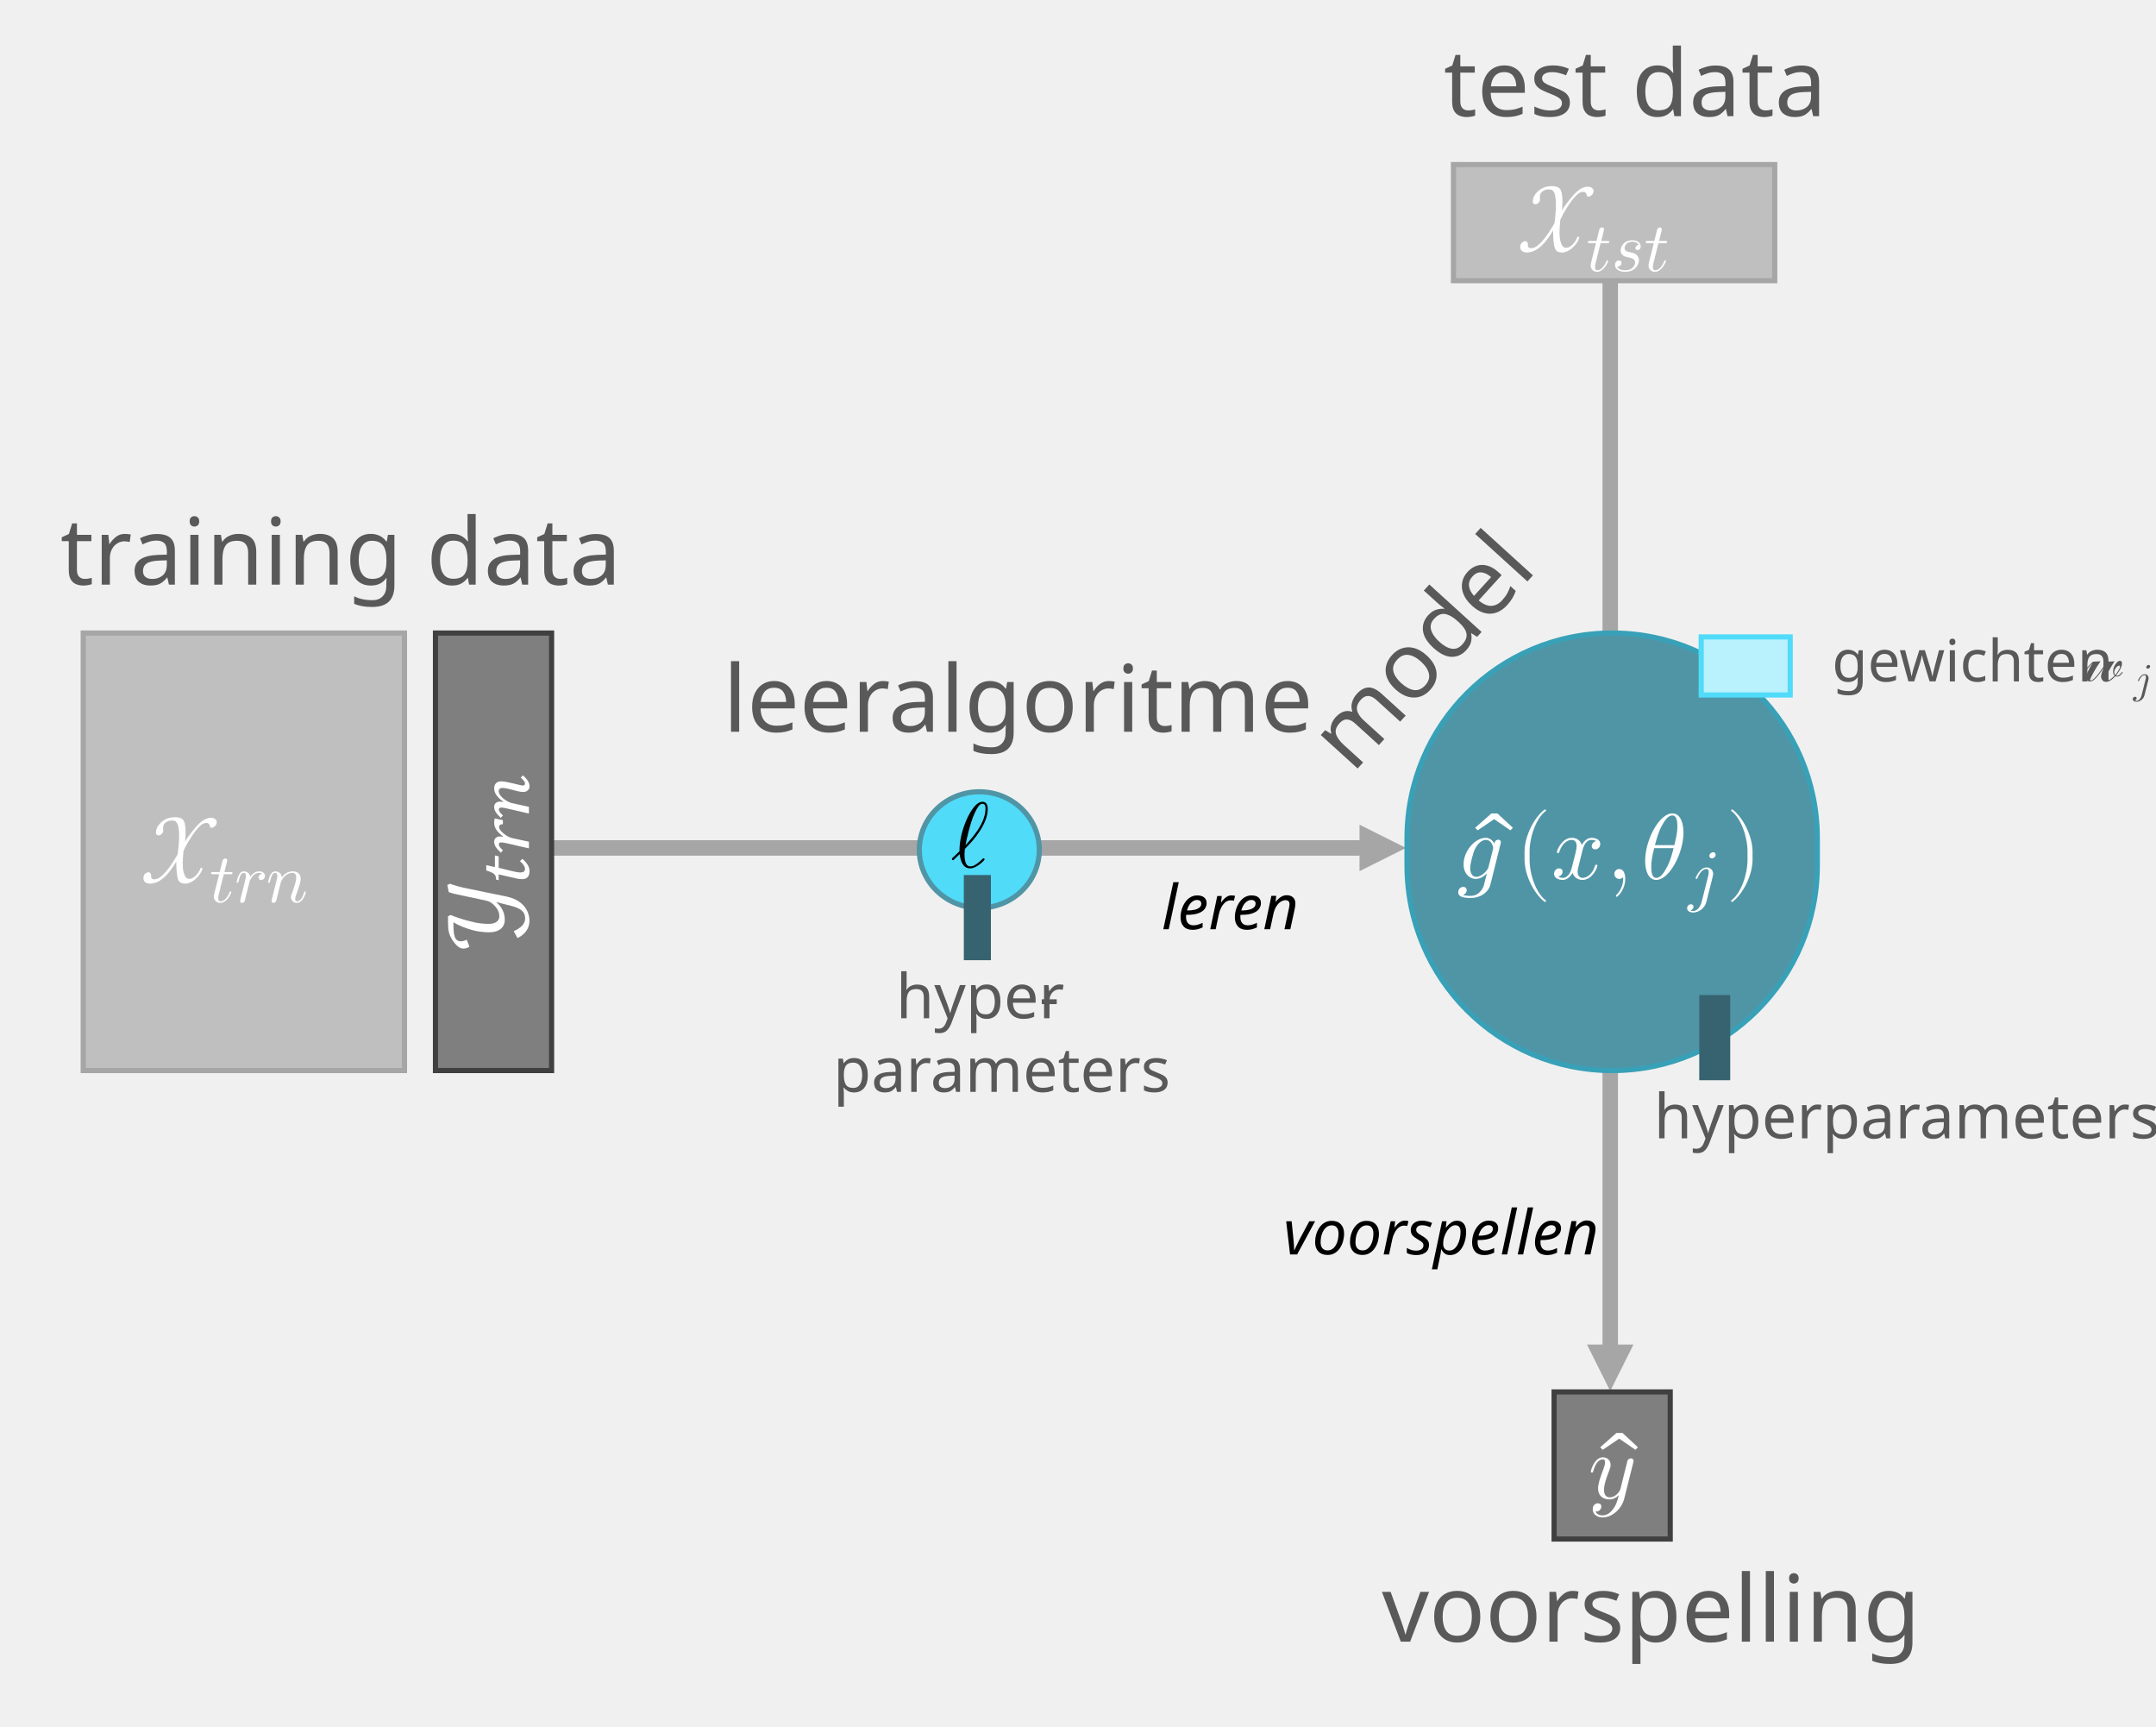
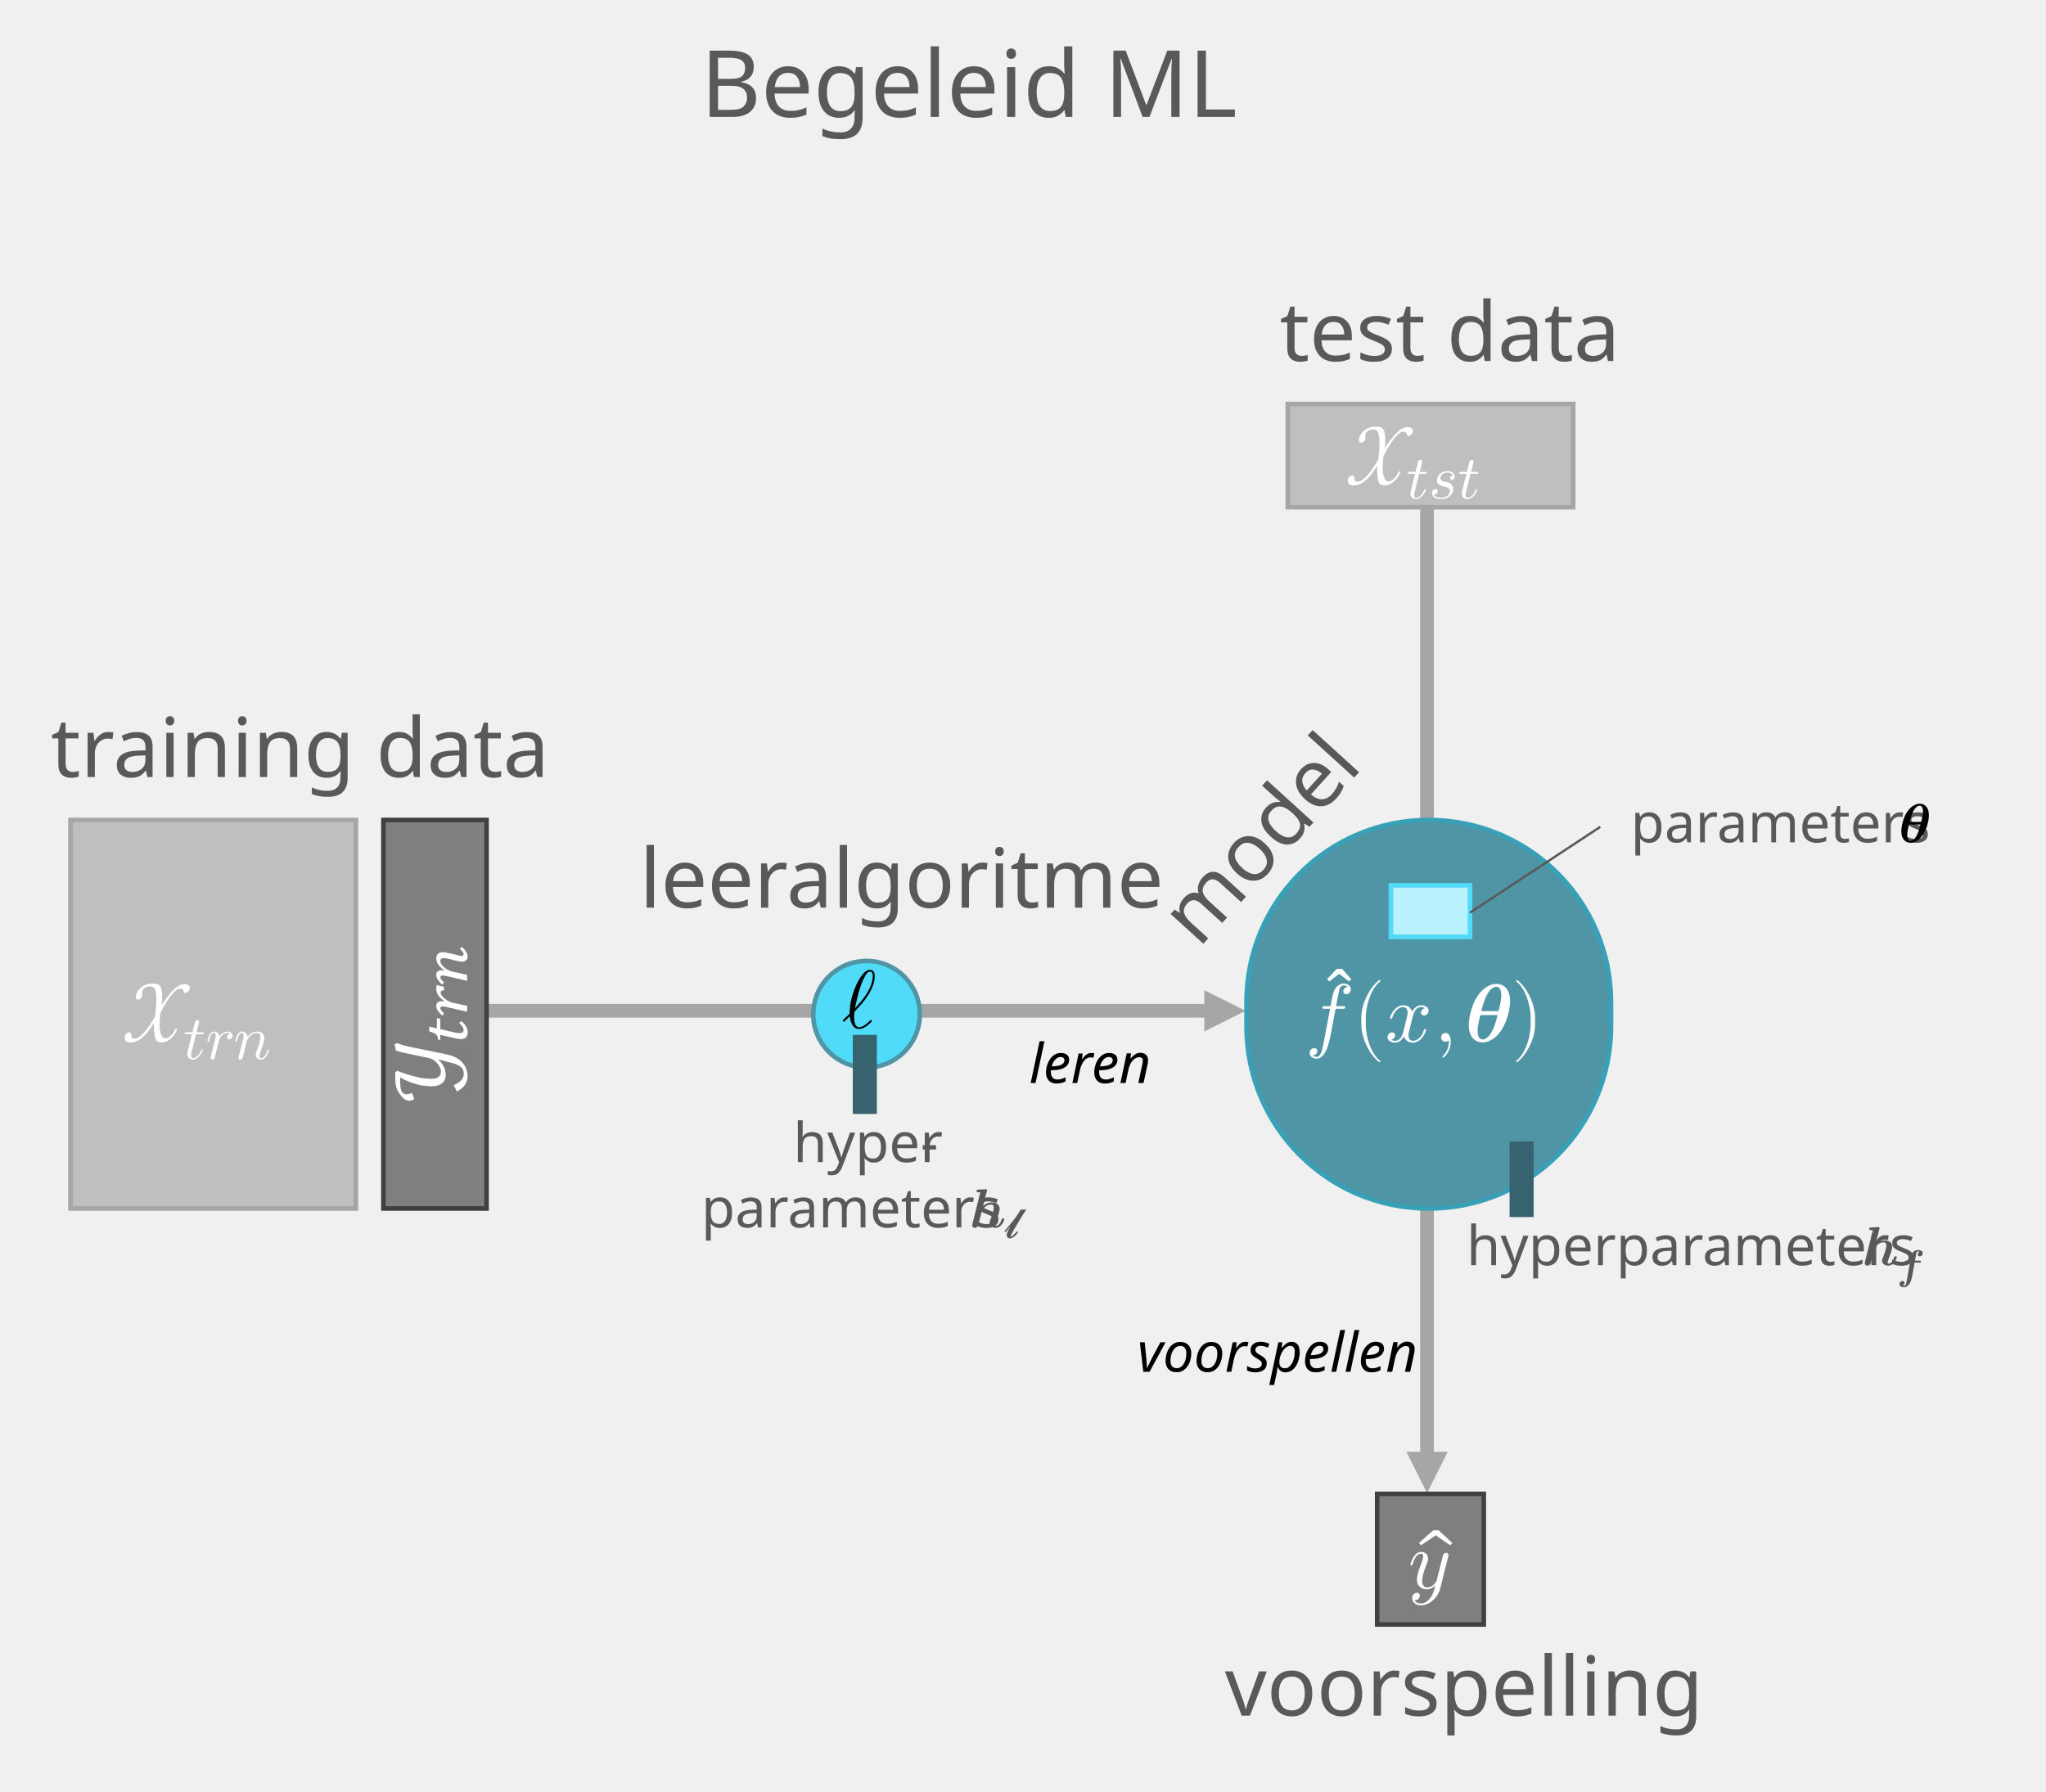
- <svg xmlns="http://www.w3.org/2000/svg" width="557" height="446" overflow="hidden">
+ <svg xmlns="http://www.w3.org/2000/svg" width="595" height="521" overflow="hidden">
  <defs>
    <clipPath id="clip0">
-       <path d="M188 84 745 84 745 530 188 530Z" fill-rule="evenodd" clip-rule="evenodd" />
+       <rect x="338" y="92" width="595" height="521" />
    </clipPath>
  </defs>
-   <g clip-path="url(#clip0)" transform="translate(-188 -84)">
-     <path d="M606 156 606 433.276 602 433.276 602 156ZM610 431.276 604 443.276 598 431.276Z" fill="#A6A6A6" />
-     <path d="M330 301 541.234 301 541.234 305 330 305ZM539.234 297 551.234 303 539.234 309Z" fill="#A6A6A6" />
-     <rect x="209.5" y="247.5" width="83" height="113" stroke="#A6A6A6" stroke-width="1.333" stroke-miterlimit="8" fill="#BFBFBF" />
-     <text fill="#FFFFFF" font-family="Cambria Math,Cambria Math_MSFontService,sans-serif" font-weight="400" font-size="24" transform="translate(224.089 312)">𝒳<tspan font-size="18" x="18.027" y="5">𝑡𝑟𝑛</tspan>
+   <g clip-path="url(#clip0)" transform="translate(-338 -92)">
+     <path d="M755 239 755 516.276 751 516.276 751 239ZM759 514.276 753 526.276 747 514.276Z" fill="#A6A6A6" />
+     <path d="M479 384 690.234 384 690.234 388 479 388ZM688.234 380 700.234 386 688.234 392Z" fill="#A6A6A6" />
+     <rect x="358.5" y="330.5" width="83" height="113" stroke="#A6A6A6" stroke-width="1.333" stroke-miterlimit="8" fill="#BFBFBF" />
+     <text fill="#FFFFFF" font-family="Cambria Math,Cambria Math_MSFontService,sans-serif" font-weight="400" font-size="24" transform="translate(373.289 395)">𝒳<tspan font-size="18" x="18.027" y="5">𝑡𝑟𝑛</tspan>
    </text>
-     <rect x="300.5" y="247.5" width="30" height="113" stroke="#404040" stroke-width="1.333" stroke-miterlimit="8" fill="#7F7F7F" />
-     <path d="M303.561 312.576 304.253 312.247C305.589 312.74 307.061 313.146 308.671 313.466L318.608 315.505C319.765 315.74 320.735 316.076 321.52 316.513 322.306 316.951 322.948 317.482 323.448 318.107 323.948 318.732 324.296 319.361 324.491 319.993 324.686 320.626 324.784 321.24 324.784 321.833 324.784 322.779 324.518 323.638 323.987 324.411 323.456 325.185 322.69 325.81 321.69 326.286L320.718 324.505C321.725 324.052 322.47 323.556 322.95 323.017 323.431 322.478 323.671 321.861 323.671 321.165 323.671 320.337 323.382 319.675 322.804 319.179 322.225 318.683 321.288 318.271 319.991 317.943L319.1 317.72C317.866 317.415 316.94 317.169 316.323 316.982L316.311 317.087C316.983 317.673 317.501 318.347 317.864 319.109 318.227 319.87 318.409 320.681 318.409 321.54 318.409 322.572 318.046 323.372 317.319 323.943 316.593 324.513 315.597 324.798 314.331 324.798 313.557 324.798 312.69 324.728 311.729 324.587 310.768 324.447 309.655 324.152 308.39 323.702 307.124 323.253 306.077 322.775 305.249 322.267L305.132 322.29C305.132 323.587 305.19 324.57 305.307 325.238 305.425 325.906 305.624 326.386 305.905 326.679 306.186 326.972 306.593 327.118 307.124 327.118 307.522 327.118 308.007 326.982 308.577 326.708L309.28 328.513C308.999 328.685 308.735 328.808 308.489 328.882 308.243 328.956 307.972 328.993 307.675 328.993 307.347 328.993 307.015 328.896 306.679 328.701 306.272 328.466 305.854 328.081 305.425 327.546 304.995 327.011 304.645 326.46 304.376 325.894 304.106 325.327 303.929 324.724 303.843 324.083 303.78 323.63 303.749 322.931 303.749 321.986L303.749 320.65 304.44 320.322C304.995 320.564 305.671 320.818 306.468 321.083 307.265 321.349 308.077 321.591 308.905 321.81 309.733 322.029 310.399 322.189 310.903 322.29 311.407 322.392 311.962 322.472 312.567 322.531 313.173 322.589 313.725 322.618 314.225 322.618 315.1 322.618 315.782 322.447 316.27 322.103 316.759 321.759 317.003 321.271 317.003 320.638 317.003 320.169 316.907 319.716 316.716 319.279 316.524 318.841 316.241 318.421 315.866 318.019 315.491 317.617 315.126 317.302 314.77 317.076 314.415 316.849 314.011 316.689 313.557 316.595L306.14 315.025C305.233 314.837 304.499 314.634 303.936 314.415Z" fill="#FFFFFF" fill-rule="evenodd" />
-     <text fill="#000000" fill-opacity="0" font-family="Arial,Arial_MSFontService,sans-serif" font-size="16.746" x="303.561" y="326.9">𝒴</text>
-     <path d="M315.671 292.395C315.671 291.961 315.813 291.626 316.098 291.389 316.382 291.151 316.755 291.033 317.218 291.033 317.335 291.033 317.458 291.043 317.587 291.063 317.716 291.084 317.839 291.12 317.957 291.173L318 291.05C317.221 290.482 316.638 289.921 316.251 289.367 315.865 288.813 315.671 288.241 315.671 287.649 315.671 287.028 315.838 286.563 316.172 286.256 316.506 285.948 316.975 285.794 317.579 285.794 317.76 285.794 318.012 285.821 318.334 285.873 318.657 285.926 319.008 285.994 319.389 286.076 319.77 286.158 320.161 286.245 320.562 286.339 320.964 286.433 321.334 286.521 321.674 286.603 322.014 286.685 322.304 286.752 322.544 286.805 322.785 286.858 322.934 286.884 322.993 286.884 323.215 286.884 323.376 286.843 323.476 286.761 323.576 286.679 323.625 286.547 323.625 286.366 323.625 286.254 323.605 286.144 323.564 286.036 323.523 285.928 323.458 285.815 323.371 285.698 323.283 285.58 323.17 285.452 323.032 285.311 322.895 285.17 322.729 285.012 322.536 284.836L323.116 284.23C323.409 284.517 323.661 284.781 323.872 285.021 324.082 285.261 324.257 285.494 324.395 285.72 324.532 285.945 324.635 286.169 324.702 286.392 324.77 286.615 324.803 286.852 324.803 287.104 324.803 287.315 324.762 287.51 324.68 287.688 324.598 287.867 324.485 288.021 324.342 288.15 324.198 288.279 324.028 288.378 323.832 288.449 323.636 288.519 323.42 288.554 323.186 288.554 322.952 288.554 322.678 288.529 322.364 288.479 322.051 288.43 321.707 288.355 321.332 288.255 320.951 288.15 320.586 288.052 320.237 287.961 319.889 287.87 319.566 287.791 319.27 287.724 318.975 287.656 318.711 287.603 318.479 287.565 318.248 287.527 318.056 287.508 317.904 287.508 317.54 287.508 317.274 287.577 317.104 287.715 316.934 287.852 316.849 288.074 316.849 288.378 316.849 288.554 316.895 288.743 316.985 288.945 317.076 289.147 317.202 289.351 317.363 289.556 317.524 289.761 317.715 289.962 317.935 290.158 318.154 290.354 318.389 290.535 318.638 290.699 318.887 290.863 319.147 291.008 319.42 291.134 319.692 291.26 319.963 291.352 320.233 291.411L324.645 292.395 324.645 294.118 318.915 292.799C318.61 292.723 318.337 292.667 318.097 292.632 317.857 292.597 317.661 292.579 317.508 292.579 317.081 292.579 316.867 292.752 316.867 293.098 316.867 293.203 316.889 293.31 316.933 293.419 316.977 293.527 317.042 293.641 317.13 293.762 317.218 293.882 317.33 294.012 317.464 294.153 317.599 294.293 317.757 294.452 317.939 294.627L317.368 295.234C317.069 294.941 316.812 294.673 316.599 294.43 316.385 294.186 316.209 293.955 316.071 293.735 315.934 293.516 315.832 293.297 315.768 293.08 315.704 292.864 315.671 292.635 315.671 292.395ZM315.671 301.395C315.671 300.961 315.813 300.626 316.098 300.389 316.382 300.151 316.755 300.033 317.218 300.033 317.482 300.033 317.716 300.074 317.921 300.156L317.974 300.033C317.183 299.441 316.602 298.865 316.229 298.306 315.857 297.746 315.671 297.17 315.671 296.578 315.671 296.356 315.683 296.146 315.707 295.95 315.73 295.754 315.759 295.565 315.794 295.383L317.921 295.831 317.921 296.851C317.57 296.88 317.318 296.955 317.165 297.075 317.013 297.195 316.937 297.37 316.937 297.598 316.931 297.733 316.972 297.888 317.06 298.064 317.148 298.24 317.274 298.426 317.438 298.622 317.602 298.818 317.795 299.013 318.018 299.206 318.241 299.4 318.484 299.583 318.748 299.756 319.011 299.929 319.291 300.079 319.587 300.208 319.883 300.337 320.18 300.434 320.479 300.498L324.645 301.395 324.645 303.118 318.915 301.799C318.575 301.717 318.293 301.66 318.071 301.628 317.848 301.596 317.661 301.579 317.508 301.579 317.081 301.579 316.867 301.752 316.867 302.098 316.867 302.209 316.889 302.319 316.933 302.428 316.977 302.536 317.042 302.649 317.13 302.766 317.218 302.883 317.33 303.012 317.464 303.153 317.599 303.293 317.757 303.452 317.939 303.627L317.368 304.234C317.069 303.941 316.812 303.673 316.599 303.43 316.385 303.186 316.209 302.953 316.071 302.731 315.934 302.508 315.832 302.288 315.768 302.072 315.704 301.855 315.671 301.629 315.671 301.395ZM313.624 308.815 313.624 307.444 315.856 307.945 315.856 304.956 316.832 305.159 316.832 308.138 320.514 309.035C320.76 309.093 320.981 309.141 321.178 309.18 321.374 309.218 321.551 309.248 321.709 309.272 321.868 309.295 322.011 309.311 322.14 309.32 322.269 309.329 322.389 309.333 322.5 309.333 322.852 309.333 323.127 309.26 323.327 309.114 323.526 308.967 323.625 308.727 323.625 308.393 323.625 308.112 323.521 307.813 323.313 307.496 323.105 307.18 322.779 306.82 322.333 306.415L322.949 305.809C323.283 306.108 323.567 306.392 323.801 306.661 324.036 306.931 324.228 307.195 324.377 307.453 324.526 307.71 324.635 307.965 324.702 308.217 324.77 308.469 324.803 308.727 324.803 308.991 324.803 309.688 324.639 310.208 324.311 310.551 323.983 310.893 323.499 311.065 322.861 311.065 322.644 311.065 322.405 311.049 322.145 311.016 321.884 310.984 321.63 310.939 321.384 310.88L316.832 309.834 316.832 311.346 316.155 311.17C316.155 310.819 316.121 310.545 316.054 310.349 315.986 310.152 315.894 309.987 315.777 309.852 315.695 309.764 315.594 309.679 315.474 309.597 315.353 309.515 315.208 309.433 315.039 309.351 314.869 309.269 314.668 309.185 314.436 309.1 314.205 309.016 313.934 308.92 313.624 308.815Z" fill="#FFFFFF" fill-rule="evenodd" />
-     <text fill="#000000" fill-opacity="0" font-family="Arial,Arial_MSFontService,sans-serif" font-size="27.116" x="313.624" y="307.957">𝑡𝑟𝑛</text>
-     <path d="M425.5 303.5C425.5 295.216 432.44 288.5 441 288.5 449.56 288.5 456.5 295.216 456.5 303.5 456.5 311.784 449.56 318.5 441 318.5 432.44 318.5 425.5 311.784 425.5 303.5Z" stroke="#5095A6" stroke-width="1.333" stroke-miterlimit="8" fill="#50DBF9" fill-rule="evenodd" />
-     <text fill="#595959" font-family="Calibri,Calibri_MSFontService,sans-serif" font-weight="400" font-size="24" transform="translate(374.807 273)">leeralgoritme</text>
-     <path d="M551.5 300.5C551.5 271.229 575.229 247.5 604.5 247.5L604.5 247.5C633.771 247.5 657.5 271.229 657.5 300.5L657.5 307.5C657.5 336.771 633.771 360.5 604.5 360.5L604.5 360.5C575.229 360.5 551.5 336.771 551.5 307.5Z" stroke="#38A1B7" stroke-width="1.333" stroke-miterlimit="8" fill="#5095A6" fill-rule="evenodd" />
-     <text fill="#FFFFFF" font-family="Cambria Math,Cambria Math_MSFontService,sans-serif" font-weight="400" font-size="24" transform="translate(559.035 311)">
-       <tspan x="5.333" y="0">𝑔</tspan>
+     <rect x="449.5" y="330.5" width="30" height="113" stroke="#404040" stroke-width="1.333" stroke-miterlimit="8" fill="#7F7F7F" />
+     <path d="M452.762 395.734 453.453 395.406C454.789 395.898 456.262 396.305 457.871 396.625L467.809 398.664C468.965 398.898 469.936 399.234 470.721 399.672 471.506 400.109 472.149 400.641 472.649 401.266 473.149 401.891 473.496 402.52 473.692 403.152 473.887 403.785 473.985 404.398 473.985 404.992 473.985 405.938 473.719 406.797 473.188 407.57 472.656 408.344 471.891 408.969 470.891 409.445L469.918 407.664C470.926 407.211 471.67 406.715 472.151 406.176 472.631 405.637 472.871 405.02 472.871 404.324 472.871 403.496 472.582 402.834 472.004 402.338 471.426 401.842 470.488 401.43 469.192 401.102L468.301 400.879C467.067 400.574 466.141 400.328 465.524 400.141L465.512 400.246C466.184 400.832 466.701 401.506 467.065 402.268 467.428 403.029 467.61 403.84 467.61 404.699 467.61 405.73 467.246 406.531 466.52 407.102 465.793 407.672 464.797 407.957 463.531 407.957 462.758 407.957 461.891 407.887 460.93 407.746 459.969 407.605 458.856 407.311 457.59 406.861 456.324 406.412 455.278 405.934 454.449 405.426L454.332 405.449C454.332 406.746 454.391 407.729 454.508 408.396 454.625 409.064 454.824 409.545 455.106 409.838 455.387 410.131 455.793 410.277 456.324 410.277 456.723 410.277 457.207 410.141 457.778 409.867L458.481 411.672C458.199 411.844 457.936 411.967 457.69 412.041 457.444 412.115 457.172 412.152 456.875 412.152 456.547 412.152 456.215 412.055 455.879 411.859 455.473 411.625 455.055 411.24 454.625 410.705 454.196 410.17 453.846 409.619 453.576 409.053 453.307 408.486 453.129 407.883 453.043 407.242 452.981 406.789 452.949 406.09 452.949 405.145L452.949 403.809 453.641 403.48C454.196 403.723 454.871 403.977 455.668 404.242 456.465 404.508 457.278 404.75 458.106 404.969 458.934 405.188 459.6 405.348 460.104 405.449 460.608 405.551 461.162 405.631 461.768 405.689 462.373 405.748 462.926 405.777 463.426 405.777 464.301 405.777 464.983 405.605 465.471 405.262 465.959 404.918 466.203 404.43 466.203 403.797 466.203 403.328 466.108 402.875 465.916 402.438 465.725 402 465.442 401.58 465.067 401.178 464.692 400.775 464.326 400.461 463.971 400.234 463.615 400.008 463.211 399.848 462.758 399.754L455.34 398.184C454.434 397.996 453.699 397.793 453.137 397.574Z" fill="#FFFFFF" fill-rule="evenodd" />
+     <text fill="#000000" fill-opacity="0" font-family="Arial,Arial_MSFontService,sans-serif" font-size="16.746" x="452.762" y="410.059">𝒴</text>
+     <path d="M464.872 375.554C464.872 375.12 465.014 374.785 465.298 374.547 465.582 374.31 465.956 374.191 466.419 374.191 466.536 374.191 466.659 374.202 466.788 374.222 466.917 374.243 467.04 374.279 467.157 374.332L467.201 374.209C466.422 373.641 465.839 373.08 465.452 372.526 465.065 371.972 464.872 371.399 464.872 370.808 464.872 370.187 465.039 369.722 465.373 369.415 465.707 369.107 466.176 368.953 466.779 368.953 466.961 368.953 467.213 368.98 467.535 369.032 467.857 369.085 468.209 369.152 468.59 369.234 468.971 369.316 469.362 369.404 469.763 369.498 470.164 369.592 470.535 369.68 470.875 369.762 471.215 369.844 471.505 369.911 471.745 369.964 471.985 370.017 472.135 370.043 472.193 370.043 472.416 370.043 472.577 370.002 472.677 369.92 472.776 369.838 472.826 369.706 472.826 369.524 472.826 369.413 472.805 369.303 472.764 369.195 472.723 369.086 472.659 368.974 472.571 368.856 472.483 368.739 472.37 368.61 472.233 368.47 472.095 368.329 471.93 368.171 471.736 367.995L472.316 367.389C472.609 367.676 472.861 367.939 473.072 368.18 473.283 368.42 473.457 368.653 473.595 368.878 473.733 369.104 473.835 369.328 473.903 369.551 473.97 369.773 474.004 370.011 474.004 370.263 474.004 370.474 473.963 370.668 473.881 370.847 473.799 371.026 473.686 371.18 473.542 371.309 473.399 371.438 473.229 371.537 473.033 371.607 472.836 371.678 472.621 371.713 472.387 371.713 472.152 371.713 471.878 371.688 471.565 371.638 471.251 371.588 470.907 371.514 470.532 371.414 470.151 371.309 469.786 371.21 469.438 371.12 469.089 371.029 468.767 370.95 468.471 370.882 468.175 370.815 467.911 370.762 467.68 370.724 467.449 370.686 467.257 370.667 467.104 370.667 466.741 370.667 466.474 370.736 466.305 370.874 466.135 371.011 466.05 371.232 466.05 371.537 466.05 371.713 466.095 371.902 466.186 372.104 466.277 372.306 466.403 372.51 466.564 372.715 466.725 372.92 466.915 373.121 467.135 373.317 467.355 373.513 467.589 373.693 467.838 373.857 468.087 374.022 468.348 374.167 468.62 374.293 468.893 374.418 469.164 374.511 469.433 374.569L473.846 375.554 473.846 377.276 468.115 375.958C467.81 375.882 467.538 375.826 467.298 375.791 467.057 375.756 466.861 375.738 466.709 375.738 466.281 375.738 466.067 375.911 466.067 376.257 466.067 376.362 466.089 376.469 466.133 376.578 466.177 376.686 466.243 376.8 466.331 376.92 466.419 377.041 466.53 377.171 466.665 377.312 466.8 377.452 466.958 377.61 467.139 377.786L466.568 378.393C466.269 378.1 466.013 377.832 465.799 377.588 465.585 377.345 465.409 377.114 465.272 376.894 465.134 376.674 465.033 376.456 464.969 376.239 464.904 376.022 464.872 375.794 464.872 375.554ZM464.872 384.554C464.872 384.12 465.014 383.785 465.298 383.547 465.582 383.31 465.956 383.191 466.419 383.191 466.682 383.191 466.917 383.232 467.122 383.314L467.175 383.191C466.384 382.6 465.802 382.024 465.43 381.464 465.058 380.905 464.872 380.329 464.872 379.737 464.872 379.515 464.884 379.305 464.907 379.109 464.93 378.913 464.96 378.724 464.995 378.542L467.122 378.99 467.122 380.01C466.77 380.039 466.518 380.114 466.366 380.234 466.214 380.354 466.138 380.528 466.138 380.757 466.132 380.892 466.173 381.047 466.261 381.223 466.348 381.398 466.474 381.585 466.638 381.781 466.803 381.977 466.996 382.172 467.219 382.365 467.441 382.559 467.684 382.742 467.948 382.915 468.212 383.087 468.492 383.238 468.787 383.367 469.083 383.496 469.381 383.593 469.68 383.657L473.846 384.554 473.846 386.276 468.115 384.958C467.775 384.876 467.494 384.819 467.271 384.787 467.049 384.754 466.861 384.738 466.709 384.738 466.281 384.738 466.067 384.911 466.067 385.257 466.067 385.368 466.089 385.478 466.133 385.586 466.177 385.695 466.243 385.808 466.331 385.925 466.419 386.042 466.53 386.171 466.665 386.312 466.8 386.452 466.958 386.61 467.139 386.786L466.568 387.393C466.269 387.1 466.013 386.832 465.799 386.588 465.585 386.345 465.409 386.112 465.272 385.89 465.134 385.667 465.033 385.447 464.969 385.23 464.904 385.014 464.872 384.788 464.872 384.554ZM462.824 391.974 462.824 390.603 465.056 391.104 465.056 388.115 466.032 388.317 466.032 391.297 469.715 392.193C469.961 392.252 470.182 392.3 470.378 392.338 470.575 392.376 470.752 392.407 470.91 392.431 471.068 392.454 471.212 392.47 471.341 392.479 471.47 392.488 471.59 392.492 471.701 392.492 472.053 392.492 472.328 392.419 472.527 392.272 472.726 392.126 472.826 391.886 472.826 391.552 472.826 391.271 472.722 390.972 472.514 390.655 472.306 390.339 471.979 389.979 471.534 389.574L472.149 388.968C472.483 389.267 472.767 389.551 473.002 389.82 473.236 390.09 473.428 390.354 473.577 390.611 473.727 390.869 473.835 391.124 473.903 391.376 473.97 391.628 474.004 391.886 474.004 392.149 474.004 392.847 473.84 393.367 473.512 393.71 473.183 394.052 472.7 394.224 472.061 394.224 471.845 394.224 471.606 394.208 471.345 394.175 471.084 394.143 470.831 394.098 470.585 394.039L466.032 392.993 466.032 394.505 465.355 394.329C465.355 393.978 465.322 393.704 465.254 393.507 465.187 393.311 465.095 393.146 464.977 393.011 464.895 392.923 464.794 392.838 464.674 392.756 464.554 392.674 464.409 392.592 464.239 392.51 464.069 392.428 463.868 392.344 463.637 392.259 463.406 392.174 463.135 392.079 462.824 391.974Z" fill="#FFFFFF" fill-rule="evenodd" />
+     <text fill="#000000" fill-opacity="0" font-family="Arial,Arial_MSFontService,sans-serif" font-size="27.116" x="462.824" y="391.115">𝑡𝑟𝑛</text>
+     <path d="M574.5 387C574.5 378.44 581.44 371.5 590 371.5 598.56 371.5 605.5 378.44 605.5 387 605.5 395.56 598.56 402.5 590 402.5 581.44 402.5 574.5 395.56 574.5 387Z" stroke="#5095A6" stroke-width="1.333" stroke-miterlimit="8" fill="#50DBF9" fill-rule="evenodd" />
+     <text fill="#595959" font-family="Calibri,Calibri_MSFontService,sans-serif" font-weight="400" font-size="24" transform="translate(524.008 356)">leeralgoritme</text>
+     <path d="M700.5 383.5C700.5 354.229 724.229 330.5 753.5 330.5L753.5 330.5C782.771 330.5 806.5 354.229 806.5 383.5L806.5 390.5C806.5 419.771 782.771 443.5 753.5 443.5L753.5 443.5C724.229 443.5 700.5 419.771 700.5 390.5Z" stroke="#38A1B7" stroke-width="1.333" stroke-miterlimit="8" fill="#5095A6" fill-rule="evenodd" />
+     <text fill="#FFFFFF" font-family="Cambria Math,Cambria Math_MSFontService,sans-serif" font-weight="400" font-size="24" transform="translate(712.268 395)">
+       <tspan x="5.333" y="0">𝑓</tspan>
    </text>
-     <path d="M5.754-16.898 9.738-13.207 9.105-12.539 4.969-15.387 4.84-15.387 0.633-12.539 0-13.207 4.184-16.898Z" fill="#FFFFFF" transform="translate(569.108 311)" />
-     <text fill="#FFFFFF" font-family="Cambria Math,Cambria Math_MSFontService,sans-serif" font-weight="400" font-size="24" transform="translate(579.448 311)">(𝑥<tspan x="23.56" y="0">,</tspan>
-       <tspan x="32.56" y="0">𝜃</tspan>
-       <tspan font-size="18" x="44.653" y="5">𝑗</tspan>
-       <tspan x="54.413" y="0">)</tspan>
-       <tspan fill="#595959" font-family="Calibri,Calibri_MSFontService,sans-serif" x="-375.882" y="-76">training data</tspan>
+     <path d="M4.383-16.184 7.055-13.207 6.387-12.527 3.598-14.695 3.469-14.695 0.656-12.527 0-13.207 2.812-16.184Z" fill="#FFFFFF" transform="translate(723.922 390)" />
+     <text fill="#FFFFFF" font-family="Cambria Math,Cambria Math_MSFontService,sans-serif" font-weight="400" font-size="24" transform="translate(731.468 395)">(𝑥<tspan x="23.56" y="0">,</tspan>
+       <tspan x="32.56" y="0">𝜽</tspan>)<tspan fill="#595959" font-family="Calibri,Calibri_MSFontService,sans-serif" x="-378.702" y="-77">training data</tspan>
    </text>
-     <rect x="563.5" y="126.5" width="83" height="30" stroke="#A6A6A6" stroke-width="1.333" stroke-miterlimit="8" fill="#BFBFBF" />
-     <text fill="#FFFFFF" font-family="Cambria Math,Cambria Math_MSFontService,sans-serif" font-weight="400" font-size="24" transform="translate(579.788 149)">𝒳<tspan font-size="18" x="18.027" y="5">𝑡𝑠𝑡</tspan>
+     <rect x="712.5" y="209.5" width="83" height="30" stroke="#A6A6A6" stroke-width="1.333" stroke-miterlimit="8" fill="#BFBFBF" />
+     <text fill="#FFFFFF" font-family="Cambria Math,Cambria Math_MSFontService,sans-serif" font-weight="400" font-size="24" transform="translate(728.988 233)">𝒳<tspan font-size="18" x="18.027" y="4">𝑡𝑠𝑡</tspan>
    </text>
-     <rect x="589.5" y="443.5" width="30" height="38" stroke="#404040" stroke-width="1.333" stroke-miterlimit="8" fill="#7F7F7F" />
-     <text fill="#FFFFFF" font-family="Cambria Math,Cambria Math_MSFontService,sans-serif" font-weight="400" font-size="24" transform="translate(598.271 471)">𝑦</text>
-     <path d="M5.754-16.898 9.738-13.207 9.105-12.539 4.969-15.387 4.84-15.387 0.633-12.539 0-13.207 4.184-16.898Z" fill="#FFFFFF" transform="translate(601.417 471)" />
-     <text fill="#595959" font-family="Calibri,Calibri_MSFontService,sans-serif" font-weight="400" font-size="24" transform="translate(560.957 114)">test data<tspan fill="#000000" font-style="italic" font-size="16" x="-72.858" y="210">leren</tspan>
-       <tspan fill="#000000" font-style="italic" font-size="16" x="-41.438" y="294">voorspellen</tspan>
+     <rect x="738.5" y="526.5" width="31" height="38" stroke="#404040" stroke-width="1.333" stroke-miterlimit="8" fill="#7F7F7F" />
+     <text fill="#FFFFFF" font-family="Cambria Math,Cambria Math_MSFontService,sans-serif" font-weight="400" font-size="24" transform="translate(747.471 554)">𝑦</text>
+     <path d="M5.754-16.898 9.738-13.207 9.105-12.539 4.969-15.387 4.84-15.387 0.633-12.539 0-13.207 4.184-16.898Z" fill="#FFFFFF" transform="translate(750.618 554)" />
+     <text fill="#595959" font-family="Calibri,Calibri_MSFontService,sans-serif" font-weight="400" font-size="24" transform="translate(710.157 197)">test data<tspan fill="#000000" font-style="italic" font-size="16" x="-72.858" y="210">leren</tspan>
+       <tspan fill="#000000" font-style="italic" font-size="16" x="-41.437" y="294">voorspellen</tspan>
      <tspan x="-15.942" y="394">voorspelling</tspan>
    </text>
-     <rect x="437" y="310" width="7" height="22" fill="#36636F" />
-     <text fill="#595959" font-family="Calibri,Calibri_MSFontService,sans-serif" font-weight="400" font-size="16" transform="translate(419.461 347)">hyper<tspan x="37.033" y="0">-</tspan>
-       <tspan x="-16.22" y="19">parameters</tspan>
+     <rect x="586" y="393" width="7" height="23" fill="#36636F" />
+     <text fill="#595959" font-family="Calibri,Calibri_MSFontService,sans-serif" font-weight="400" font-size="16" transform="translate(568.661 430)">hyper<tspan x="37.033" y="0">-</tspan>
+       <tspan x="-26.72" y="19">parameters</tspan>
+       <tspan font-family="Cambria Math,Cambria Math_MSFontService,sans-serif" x="51.253" y="19">𝒉</tspan>
+       <tspan font-family="Cambria Math,Cambria Math_MSFontService,sans-serif" font-size="12" x="61.42" y="22">𝓵</tspan>
    </text>
-     <rect x="627.5" y="248.5" width="23" height="15" stroke="#50DBF9" stroke-width="1.333" stroke-miterlimit="8" fill="#B9F1FD" />
-     <text fill="#595959" font-family="Calibri,Calibri_MSFontService,sans-serif" font-weight="400" font-size="15" transform="translate(661.279 260)">gewichten <tspan font-family="Cambria Math,Cambria Math_MSFontService,sans-serif" x="65" y="0">𝓌</tspan>
-       <tspan font-family="Cambria Math,Cambria Math_MSFontService,sans-serif" font-size="11" x="77.853" y="3">𝑗</tspan>
+     <rect x="742.5" y="349.5" width="23" height="15" stroke="#50DBF9" stroke-width="1.333" stroke-miterlimit="8" fill="#B9F1FD" />
+     <text fill="#595959" font-family="Calibri,Calibri_MSFontService,sans-serif" font-weight="400" font-size="24" transform="matrix(0.672212 -0.740359 0.740359 0.672212 686.568 368)">model</text>
+     <text font-family="Cambria Math,Cambria Math_MSFontService,sans-serif" font-weight="400" font-size="24" transform="translate(582.838 391)">ℓ</text>
+     <rect x="777" y="424" width="7" height="22" fill="#36636F" />
+     <text fill="#595959" font-family="Calibri,Calibri_MSFontService,sans-serif" font-weight="400" font-size="16" transform="translate(764.472 460)">hyperparameters <tspan font-family="Cambria Math,Cambria Math_MSFontService,sans-serif" x="115.007" y="0">𝒉</tspan>
+       <tspan font-family="Cambria Math,Cambria Math_MSFontService,sans-serif" font-size="12" x="125.173" y="4">𝒇</tspan>
+       <tspan font-size="27" x="-222.708" y="-334">Begeleid ML</tspan>
+       <tspan x="47.742" y="-123">parameters </tspan>
+       <tspan fill="#000000" font-family="Cambria Math,Cambria Math_MSFontService,sans-serif" x="125.715" y="-123">𝜽</tspan>
    </text>
-     <text fill="#595959" font-family="Calibri,Calibri_MSFontService,sans-serif" font-weight="400" font-size="24" transform="matrix(0.672212 -0.740359 0.740359 0.672212 537.367 284)">model</text>
-     <text font-family="Cambria Math,Cambria Math_MSFontService,sans-serif" font-weight="400" font-size="24" transform="translate(433.638 308)">ℓ</text>
-     <rect x="627" y="341" width="8" height="22" fill="#36636F" />
-     <text fill="#595959" font-family="Calibri,Calibri_MSFontService,sans-serif" font-weight="400" font-size="16" transform="translate(615.271 378)">hyperparameters</text>
+     <path d="M0 0 37.877 24.947" stroke="#595959" stroke-width="0.667" stroke-miterlimit="8" fill="none" fill-rule="evenodd" transform="matrix(1 0 0 -1 765.5 357.447)" />
  </g>
</svg>
